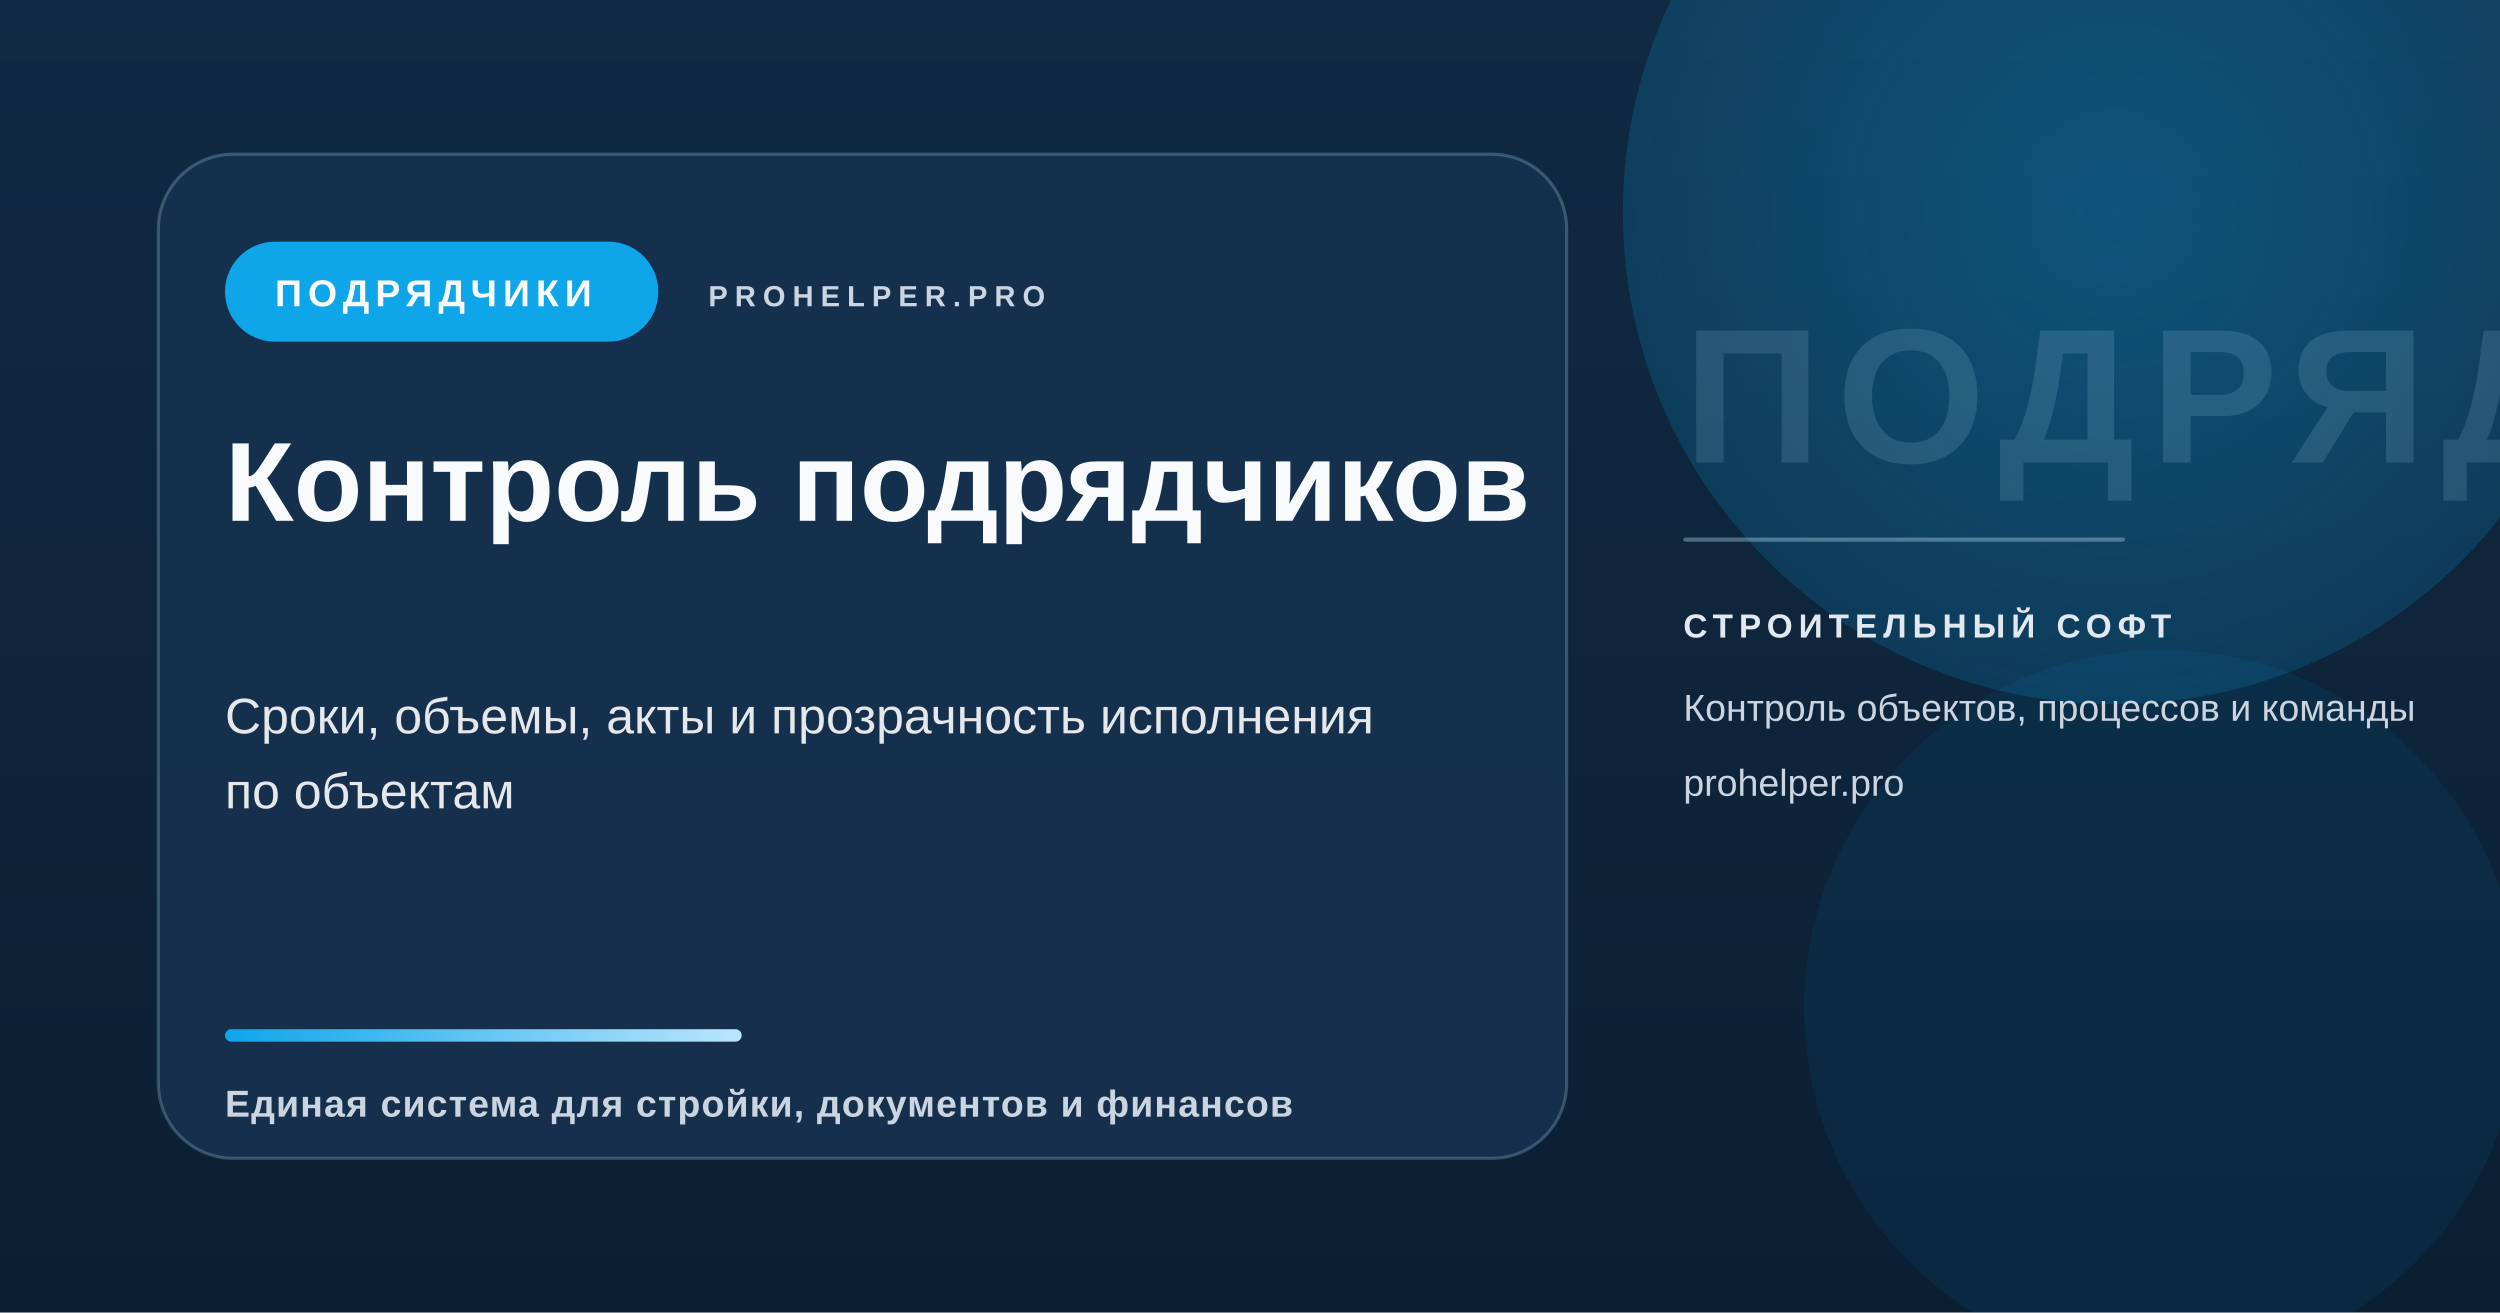
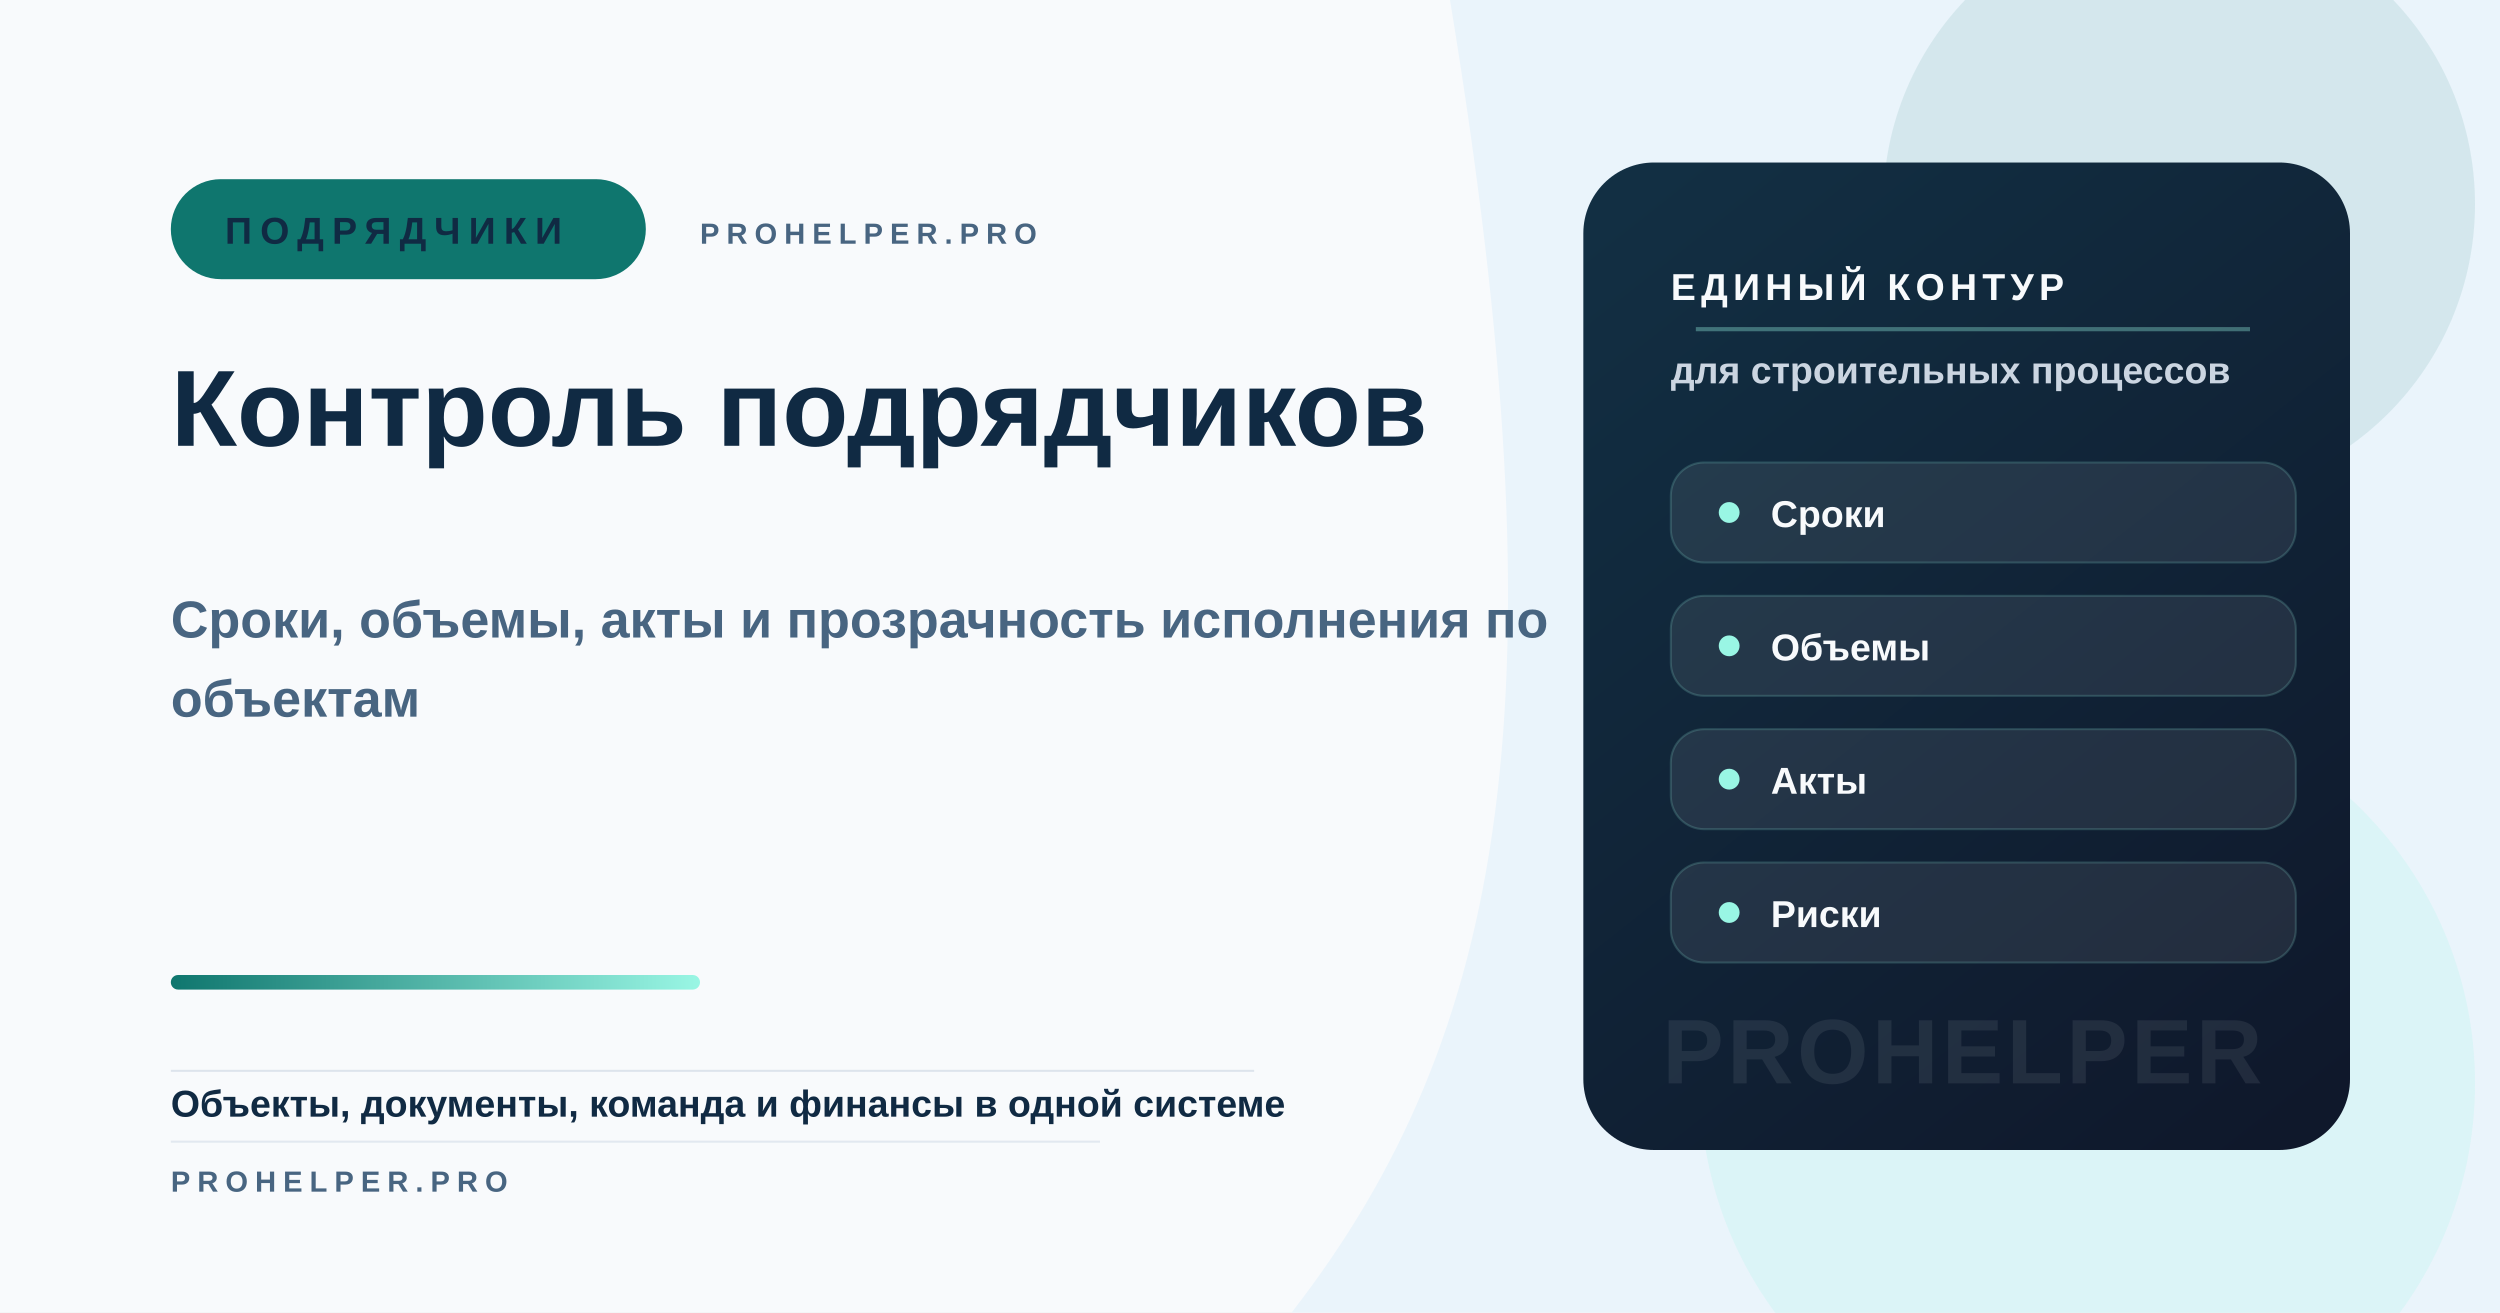
<svg xmlns="http://www.w3.org/2000/svg" width="1200" height="630" viewBox="0 0 1200 630" fill="none">
  <defs>
-     <linearGradient id="bg-contractor-control" x1="600" y1="0" x2="600" y2="630" gradientUnits="userSpaceOnUse">
-       <stop stop-color="#102A43" />
-       <stop offset="1" stop-color="#0B1F33" />
+     <linearGradient id="panel-contractor-control" x1="760" y1="82" x2="1128" y2="548" gradientUnits="userSpaceOnUse">
+       <stop stop-color="#123044" />
+       <stop offset="1" stop-color="#0F172A" />
    </linearGradient>
-     <radialGradient id="glow-contractor-control" cx="0" cy="0" r="1" gradientUnits="userSpaceOnUse" gradientTransform="translate(1015 102) rotate(123.5) scale(472 472)">
-       <stop stop-color="#0EA5E9" stop-opacity="0.35" />
-       <stop offset="1" stop-color="#0EA5E9" stop-opacity="0" />
-     </radialGradient>
-     <linearGradient id="line-contractor-control" x1="0" y1="0" x2="1" y2="0">
-       <stop stop-color="#0EA5E9" />
-       <stop offset="1" stop-color="#BAE6FD" />
+     <linearGradient id="accent-contractor-control" x1="0" y1="0" x2="1" y2="0">
+       <stop stop-color="#0F766E" />
+       <stop offset="1" stop-color="#99F6E4" />
    </linearGradient>
    <style>
-       .eyebrow { font: 700 18px 'Segoe UI', 'Arial', sans-serif; letter-spacing: 0.16em; fill: #F8FAFC; }
-       .brand-secondary { font: 600 14px 'Segoe UI', 'Arial', sans-serif; letter-spacing: 0.24em; fill: #CBD5E1; }
-       .title { font: 700 54px 'Segoe UI', 'Arial', sans-serif; fill: #F8FAFC; }
-       .subtitle { font: 500 24px 'Segoe UI', 'Arial', sans-serif; fill: #E5E7EB; }
-       .meta { font: 600 18px 'Segoe UI', 'Arial', sans-serif; fill: #CBD5E1; letter-spacing: 0.03em; }
-       .mark { font-family: 'Segoe UI', 'Arial', sans-serif; font-weight: 800; fill: #BAE6FD; opacity: 0.14; }
-       .mark-caption { font: 700 16px 'Segoe UI', 'Arial', sans-serif; fill: #E2E8F0; letter-spacing: 0.18em; }
-       .mark-support { font: 500 18px 'Segoe UI', 'Arial', sans-serif; fill: #CBD5E1; }
+       .brand { font-family: 'Segoe UI', Arial, sans-serif; font-size: 18px; font-weight: 800; letter-spacing: 0.22em; fill: #102A43; }
+       .domain { font-family: 'Segoe UI', Arial, sans-serif; font-size: 14px; font-weight: 700; letter-spacing: 0.24em; fill: #486581; }
+       .title { font-family: 'Segoe UI', Arial, sans-serif; font-size: 52px; font-weight: 800; fill: #102A43; }
+       .subtitle { font-family: 'Segoe UI', Arial, sans-serif; font-size: 25px; font-weight: 600; fill: #486581; }
+       .footer { font-family: 'Segoe UI', Arial, sans-serif; font-size: 18px; font-weight: 700; fill: #102A43; }
+       .panel-title { font-family: 'Segoe UI', Arial, sans-serif; font-size: 18px; font-weight: 800; letter-spacing: 0.14em; fill: #F8FAFC; }
+       .panel-copy { font-family: 'Segoe UI', Arial, sans-serif; font-size: 18px; font-weight: 600; fill: #CBD5E1; }
+       .capability { font-family: 'Segoe UI', Arial, sans-serif; font-size: 18px; font-weight: 700; fill: #F8FAFC; }
+       .stamp { font-family: 'Segoe UI', Arial, sans-serif; font-size: 44px; font-weight: 900; letter-spacing: 0.04em; fill: #F8FAFC; opacity: 0.08; }
    </style>
  </defs>
-   <rect width="1200" height="630" fill="url(#bg-contractor-control)" />
-   <circle cx="1015" cy="102" r="236" fill="url(#glow-contractor-control)" />
-   <circle cx="1038" cy="484" r="172" fill="#0EA5E9" fill-opacity="0.07" />
-   <rect x="76" y="74" width="676" height="482" rx="36" fill="#17314F" fill-opacity="0.9" stroke="#BAE6FD" stroke-opacity="0.24" stroke-width="1.5" />
-   <rect x="108" y="116" width="208" height="48" rx="24" fill="#0EA5E9" />
-   <text x="132" y="147" class="eyebrow">ПОДРЯДЧИКИ</text>
-   <text x="340" y="147" class="brand-secondary">PROHELPER.PRO</text>
-   <text x="108" y="250" class="title">Контроль подрядчиков</text>
-   <text x="108" y="352" class="subtitle">Сроки, объемы, акты и прозрачность исполнения</text>
-   <text x="108" y="388" class="subtitle">по объектам</text>
-   <rect x="108" y="494" width="248" height="6" rx="3" fill="url(#line-contractor-control)" />
-   <text x="108" y="536" class="meta">Единая система для стройки, документов и финансов</text>
-   <text x="808" y="222" class="mark" font-size="92" letter-spacing="0.08em">ПОДРЯДЧИКИ</text>
-   <rect x="808" y="258" width="212" height="2" rx="1" fill="#BAE6FD" fill-opacity="0.36" />
-   <text x="808" y="306" class="mark-caption">СТРОИТЕЛЬНЫЙ СОФТ</text>
-   <text x="808" y="346" class="mark-support">Контроль объектов, процессов и команды</text>
-   <text x="808" y="382" class="mark-support">prohelper.pro</text>
+   <rect width="1200" height="630" fill="#F8FAFC" />
+   <path d="M696 0H1200V630H620C724 496 751 334 696 0Z" fill="#EAF4FB" />
+   <path d="M82 514H602" stroke="#CBD5E1" stroke-width="1" stroke-opacity="0.6" />
+   <path d="M82 548H528" stroke="#E2E8F0" stroke-width="1" />
+   <circle cx="1046" cy="98" r="142" fill="#0F766E" fill-opacity="0.10" />
+   <circle cx="1002" cy="520" r="186" fill="#99F6E4" fill-opacity="0.18" />
+   <rect x="760" y="78" width="368" height="474" rx="34" fill="url(#panel-contractor-control)" />
+   <path d="M814 158H1080" stroke="#99F6E4" stroke-width="2" stroke-opacity="0.35" />
+   <text x="802" y="144" class="panel-title">ЕДИНЫЙ КОНТУР</text>
+   <text x="802" y="184" class="panel-copy">для строительных процессов</text>
+   <g>
+     <rect x="802" y="222" width="300" height="48" rx="16" fill="#FFFFFF" fill-opacity="0.08" stroke="#99F6E4" stroke-opacity="0.18" />
+     <circle cx="830" cy="246" r="5" fill="#99F6E4" />
+     <text x="850" y="253" class="capability">Сроки</text>
+   </g>
+   <g>
+     <rect x="802" y="286" width="300" height="48" rx="16" fill="#FFFFFF" fill-opacity="0.08" stroke="#99F6E4" stroke-opacity="0.18" />
+     <circle cx="830" cy="310" r="5" fill="#99F6E4" />
+     <text x="850" y="317" class="capability">Объемы</text>
+   </g>
+   <g>
+     <rect x="802" y="350" width="300" height="48" rx="16" fill="#FFFFFF" fill-opacity="0.08" stroke="#99F6E4" stroke-opacity="0.18" />
+     <circle cx="830" cy="374" r="5" fill="#99F6E4" />
+     <text x="850" y="381" class="capability">Акты</text>
+   </g>
+   <g>
+     <rect x="802" y="414" width="300" height="48" rx="16" fill="#FFFFFF" fill-opacity="0.08" stroke="#99F6E4" stroke-opacity="0.18" />
+     <circle cx="830" cy="438" r="5" fill="#99F6E4" />
+     <text x="850" y="445" class="capability">Риски</text>
+   </g>
+   <text x="798" y="520" class="stamp">PROHELPER</text>
+   <rect x="82" y="86" width="228" height="48" rx="24" fill="#0F766E" />
+   <text x="108" y="117" class="brand" fill="#FFFFFF">ПОДРЯДЧИКИ</text>
+   <text x="336" y="117" class="domain">PROHELPER.PRO</text>
+   <text x="82" y="214" class="title">Контроль подрядчиков</text>
+   <text x="82" y="306" class="subtitle">Сроки, объемы, акты и прозрачность исполнения по</text>
+   <text x="82" y="344" class="subtitle">объектам</text>
+   <rect x="82" y="468" width="254" height="7" rx="3.5" fill="url(#accent-contractor-control)" />
+   <text x="82" y="536" class="footer">Объекты, документы, команда и финансы в одной системе</text>
+   <text x="82" y="572" class="domain">PROHELPER.PRO</text>
</svg>
